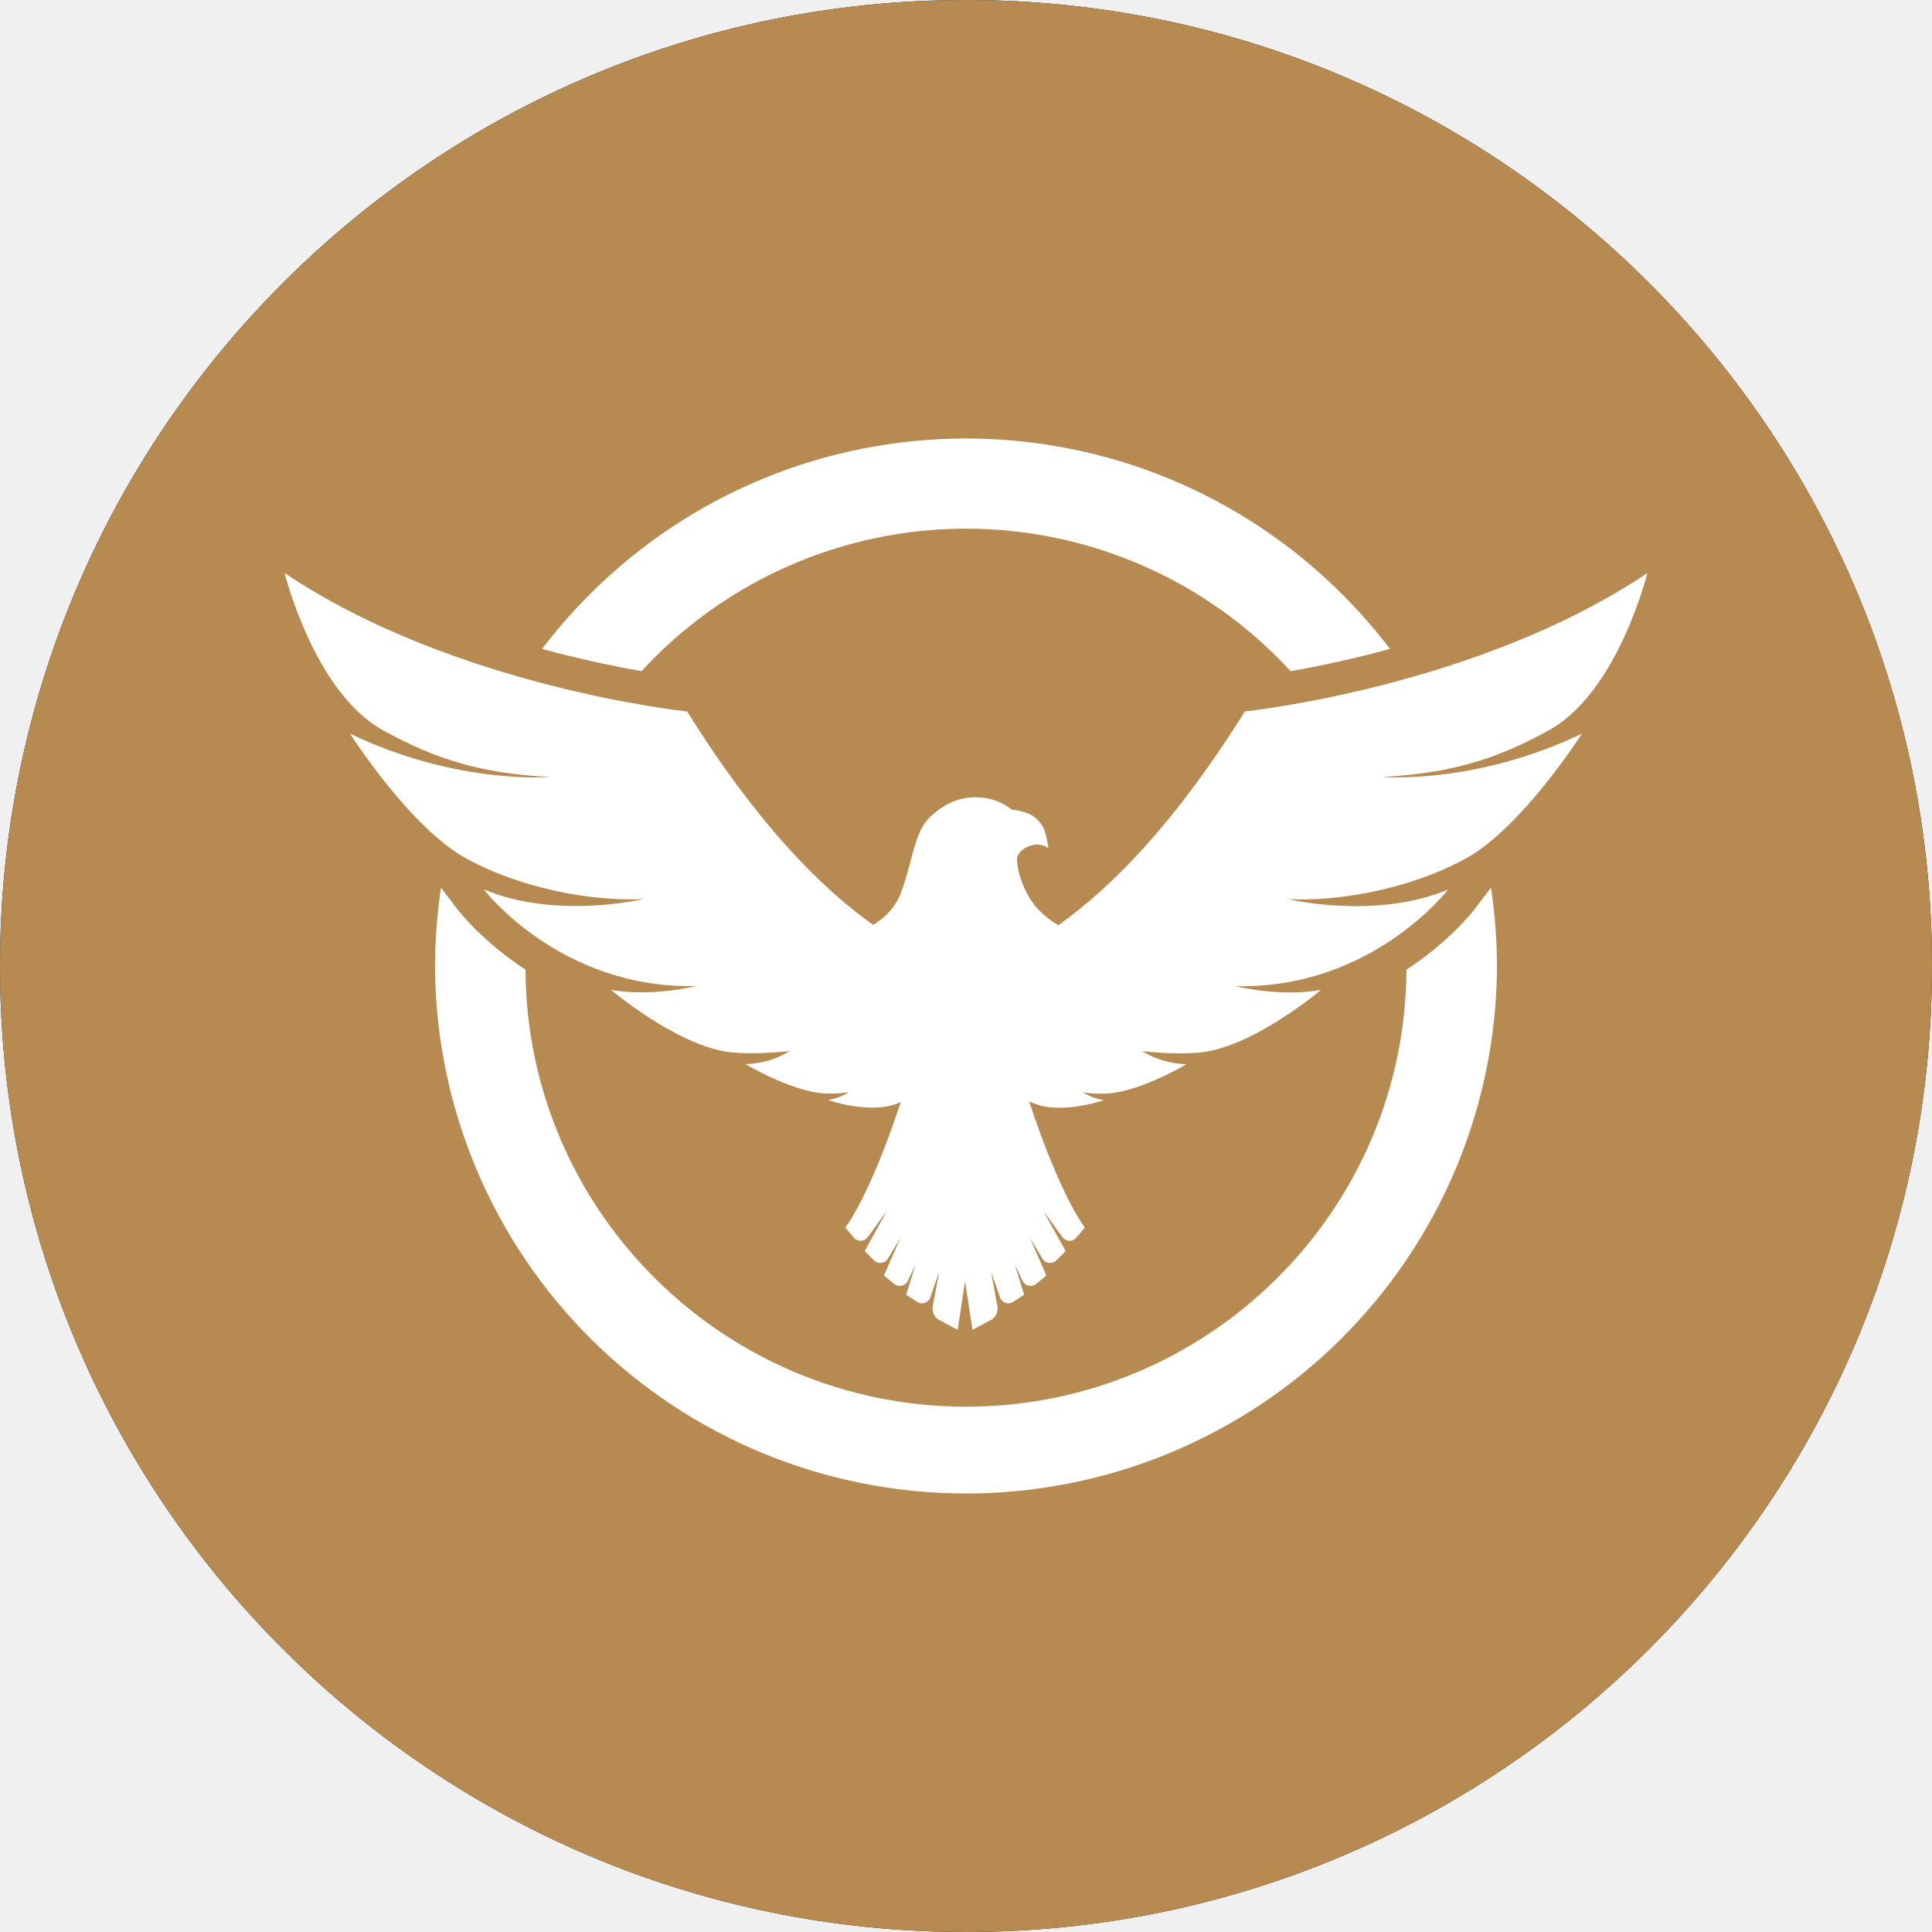
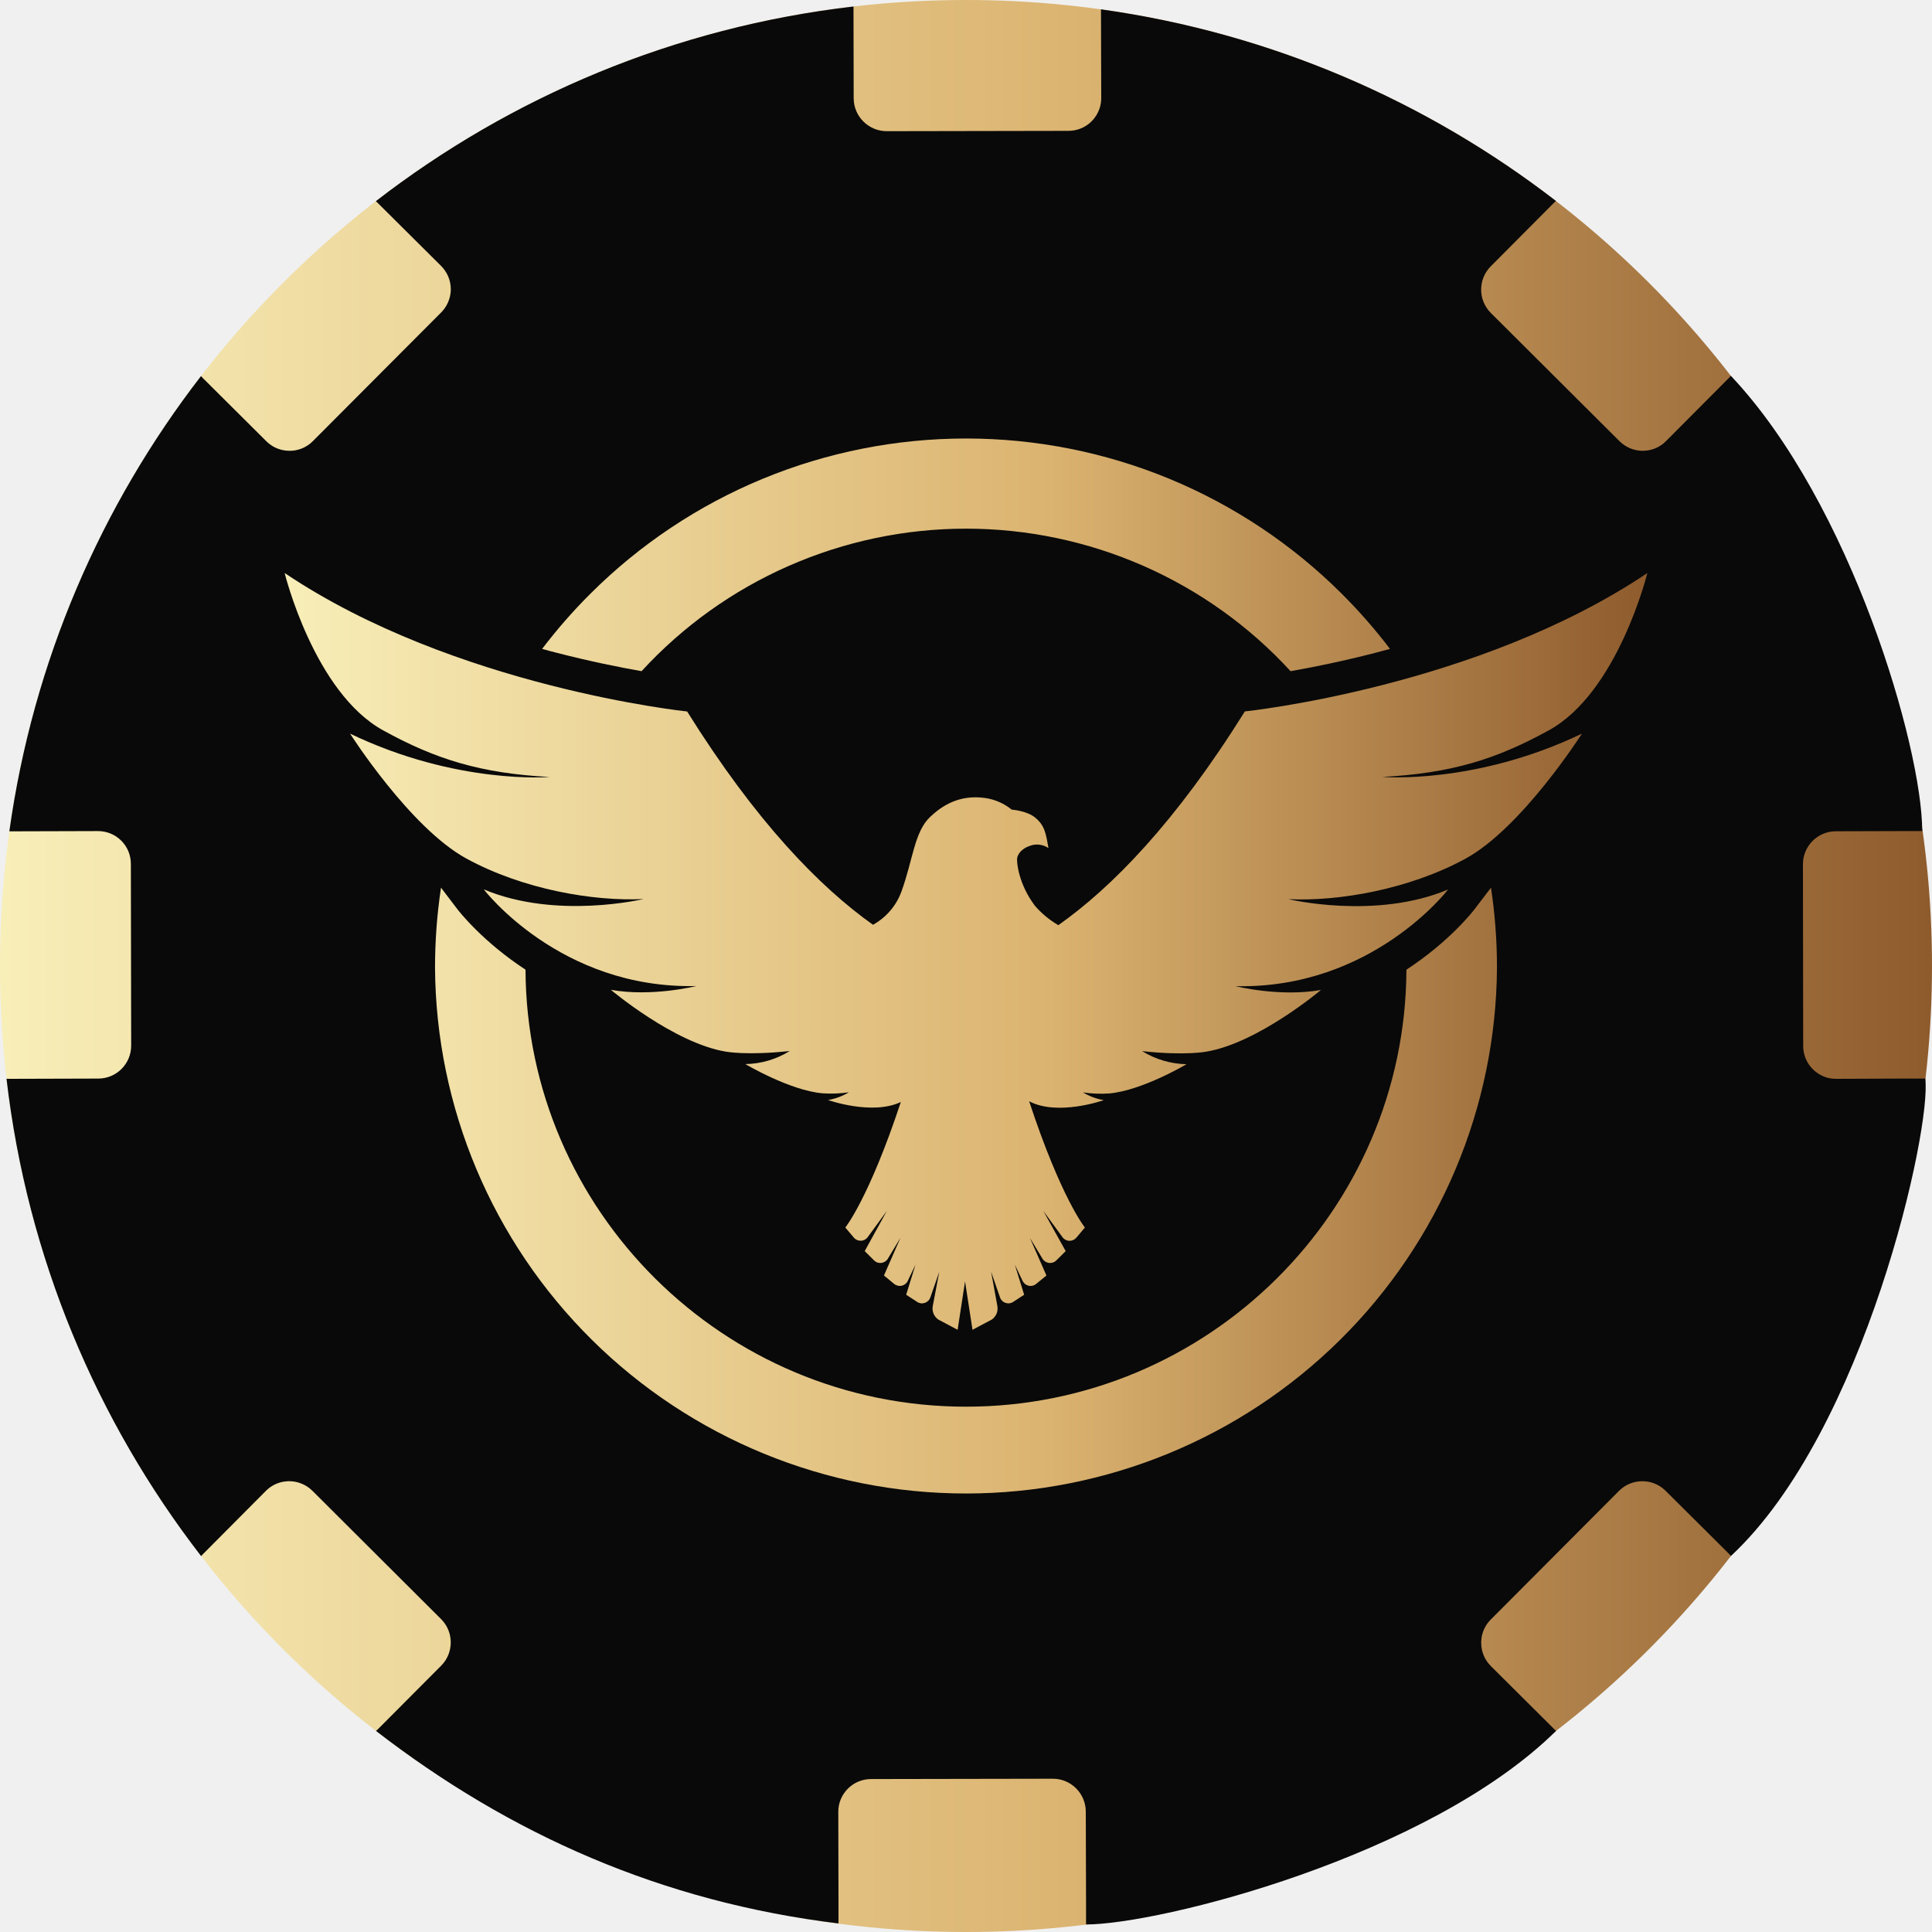
<svg xmlns="http://www.w3.org/2000/svg" width="30" height="30" viewBox="0 0 30 30" fill="none">
-   <circle cx="15" cy="15" r="15" fill="#0F0F0F" />
-   <circle cx="15" cy="15" r="15" fill="#B78A51" />
-   <path d="M21.466 12.064C22.535 12.007 23.231 11.791 24.049 11.341C25.124 10.751 25.58 8.898 25.58 8.898C22.94 10.672 19.33 11.047 19.33 11.047C18.254 12.771 17.263 13.78 16.434 14.366C16.298 14.287 16.175 14.186 16.072 14.067C15.815 13.729 15.785 13.384 15.793 13.326C15.802 13.268 15.862 13.173 15.999 13.132C16.045 13.115 16.095 13.11 16.144 13.117C16.193 13.123 16.239 13.141 16.28 13.169C16.24 12.93 16.218 12.816 16.077 12.698C15.947 12.588 15.71 12.572 15.71 12.572C15.59 12.475 15.447 12.413 15.296 12.391C14.897 12.336 14.634 12.507 14.447 12.681C14.198 12.913 14.178 13.346 13.998 13.843C13.918 14.063 13.761 14.246 13.556 14.36C12.729 13.773 11.741 12.765 10.67 11.048C10.67 11.048 7.06 10.672 4.42 8.898C4.42 8.898 4.876 10.752 5.951 11.342C6.769 11.792 7.464 12.008 8.534 12.065C8.534 12.065 7.092 12.188 5.435 11.392C5.435 11.392 6.367 12.855 7.243 13.332C8.119 13.81 9.214 13.999 9.992 13.96C9.992 13.96 8.638 14.285 7.512 13.81C7.512 13.81 8.695 15.362 10.813 15.311C10.813 15.311 10.126 15.484 9.486 15.37C9.486 15.37 10.46 16.193 11.266 16.329C11.266 16.329 11.591 16.393 12.263 16.32C12.056 16.449 11.818 16.519 11.574 16.523C11.574 16.523 12.262 16.933 12.774 16.977C12.91 16.986 13.046 16.981 13.181 16.961C13.082 17.021 12.972 17.062 12.858 17.081C12.858 17.081 13.541 17.324 13.988 17.112C13.492 18.611 13.126 19.061 13.126 19.061L13.258 19.217C13.271 19.233 13.288 19.246 13.308 19.255C13.327 19.263 13.349 19.267 13.37 19.266C13.391 19.265 13.412 19.259 13.431 19.249C13.449 19.238 13.465 19.224 13.477 19.206L13.771 18.803L13.427 19.427L13.572 19.571C13.586 19.586 13.605 19.598 13.625 19.604C13.645 19.611 13.667 19.613 13.688 19.61C13.709 19.607 13.729 19.599 13.747 19.587C13.764 19.575 13.779 19.559 13.789 19.541L13.982 19.221L13.726 19.806L13.884 19.936C13.9 19.95 13.92 19.959 13.941 19.964C13.961 19.969 13.983 19.969 14.004 19.964C14.025 19.959 14.044 19.949 14.06 19.936C14.077 19.922 14.09 19.904 14.098 19.885L14.216 19.637L14.071 20.105L14.242 20.216C14.26 20.228 14.28 20.235 14.301 20.238C14.322 20.24 14.343 20.237 14.363 20.23C14.383 20.223 14.401 20.211 14.416 20.196C14.43 20.181 14.441 20.162 14.447 20.142L14.584 19.748L14.484 20.28C14.476 20.32 14.481 20.361 14.496 20.398C14.511 20.435 14.537 20.467 14.57 20.49L14.87 20.649L14.985 19.898L15.101 20.649L15.4 20.49C15.433 20.467 15.459 20.435 15.475 20.398C15.49 20.361 15.494 20.32 15.487 20.28L15.39 19.748L15.527 20.142C15.533 20.162 15.544 20.181 15.559 20.196C15.573 20.211 15.591 20.223 15.611 20.23C15.631 20.237 15.652 20.24 15.673 20.238C15.694 20.235 15.714 20.228 15.732 20.216L15.903 20.105L15.758 19.637L15.876 19.885C15.885 19.904 15.898 19.922 15.914 19.936C15.93 19.949 15.95 19.959 15.97 19.964C15.991 19.969 16.013 19.969 16.034 19.964C16.055 19.959 16.074 19.95 16.09 19.936L16.248 19.806L15.992 19.221L16.185 19.541C16.195 19.559 16.21 19.575 16.227 19.587C16.245 19.599 16.265 19.607 16.286 19.61C16.308 19.613 16.329 19.611 16.349 19.604C16.369 19.598 16.388 19.586 16.403 19.571L16.548 19.427L16.2 18.803L16.495 19.206C16.506 19.224 16.522 19.239 16.541 19.249C16.559 19.26 16.58 19.266 16.602 19.267C16.623 19.268 16.644 19.264 16.664 19.255C16.683 19.247 16.701 19.233 16.714 19.217L16.846 19.061C16.846 19.061 16.479 18.61 15.981 17.105V17.101C16.426 17.336 17.14 17.083 17.14 17.083C17.025 17.064 16.916 17.023 16.817 16.963C16.951 16.983 17.088 16.988 17.223 16.979C17.737 16.934 18.424 16.525 18.424 16.525C18.18 16.52 17.942 16.45 17.735 16.322C18.407 16.395 18.732 16.33 18.732 16.33C19.539 16.194 20.512 15.372 20.512 15.372C19.872 15.486 19.184 15.313 19.184 15.313C21.303 15.362 22.486 13.812 22.486 13.812C21.36 14.287 20.005 13.962 20.005 13.962C20.784 14 21.879 13.811 22.755 13.334C23.631 12.857 24.564 11.392 24.564 11.392C22.908 12.187 21.466 12.064 21.466 12.064Z" fill="white" />
-   <path d="M22.896 14.119C22.869 14.155 22.506 14.621 21.839 15.057C21.823 18.802 18.761 21.843 15 21.843C11.239 21.843 8.177 18.802 8.16 15.057C7.494 14.621 7.131 14.155 7.103 14.119L6.848 13.784C6.786 14.195 6.755 14.61 6.755 15.026C6.769 17.197 7.644 19.273 9.188 20.803C10.733 22.332 12.822 23.191 15 23.191C17.177 23.191 19.267 22.332 20.811 20.803C22.356 19.273 23.231 17.197 23.245 15.026C23.245 14.61 23.214 14.195 23.152 13.784L22.896 14.119Z" fill="white" />
-   <path d="M8.646 10.137C9.156 10.268 9.61 10.36 9.962 10.422C10.602 9.725 11.38 9.168 12.248 8.787C13.116 8.406 14.053 8.209 15.001 8.209C15.949 8.209 16.887 8.406 17.754 8.787C18.622 9.168 19.4 9.725 20.04 10.422C20.393 10.36 20.846 10.268 21.356 10.137C21.43 10.118 21.506 10.098 21.584 10.076C21.352 9.773 21.101 9.485 20.83 9.216C20.065 8.453 19.156 7.847 18.156 7.434C17.155 7.021 16.083 6.809 15.001 6.809C13.918 6.809 12.846 7.021 11.845 7.434C10.845 7.847 9.936 8.453 9.171 9.216C8.9 9.485 8.648 9.773 8.417 10.076C8.495 10.098 8.571 10.118 8.646 10.137Z" fill="white" />
+   <rect width="30" height="30" rx="15" fill="url(#paint0_linear_3866_42780)" />
+   <path d="M16.951 1.883C16.855 1.979 16.727 2.032 16.59 2.032L13.769 2.037C13.487 2.037 13.257 1.808 13.256 1.527L13.253 0.136L13.253 0.114L13.254 0.101C10.48 0.422 7.938 1.5 5.836 3.124L5.863 3.149L6.849 4.129C6.894 4.174 6.929 4.226 6.955 4.282C6.984 4.347 7 4.418 7 4.491C7 4.54 6.993 4.587 6.979 4.633C6.956 4.714 6.912 4.789 6.851 4.851L4.858 6.85C4.771 6.938 4.66 6.987 4.545 6.998C4.516 7.001 4.485 7.001 4.455 6.998C4.41 6.995 4.366 6.985 4.323 6.97C4.286 6.957 4.249 6.939 4.215 6.916C4.187 6.898 4.16 6.876 4.136 6.852L3.15 5.871C3.14 5.861 3.13 5.85 3.121 5.84C1.567 7.852 0.513 10.271 0.145 12.909L1.521 12.905C1.657 12.905 1.786 12.957 1.883 13.054C1.979 13.15 2.032 13.278 2.032 13.414L2.037 16.236C2.037 16.518 1.809 16.748 1.527 16.748L0.137 16.752L0.101 16.751C0.423 19.523 1.501 22.064 3.123 24.163L3.148 24.136L4.128 23.151C4.19 23.089 4.264 23.045 4.345 23.021L4.383 23.011L4.407 23.007L4.45 23.002C4.463 23 4.477 23 4.49 23C4.549 23 4.606 23.01 4.66 23.029C4.731 23.054 4.796 23.094 4.851 23.149L6.849 25.141C7.049 25.34 7.049 25.664 6.851 25.864L5.87 26.849C5.86 26.86 5.85 26.869 5.839 26.878C7.919 28.485 10.279 29.534 13.02 29.867C13.02 29.867 13.02 29.669 13.02 29.527L13.017 28.137C13.016 28 13.069 27.871 13.166 27.774C13.262 27.678 13.39 27.625 13.526 27.625L16.348 27.62C16.629 27.619 16.859 27.848 16.86 28.13L16.864 29.52C16.864 29.669 16.864 29.883 16.864 29.883C18 29.883 22.182 28.832 24.163 26.877L24.136 26.852L23.15 25.871C23.053 25.774 23 25.646 23 25.509C23 25.457 23.007 25.406 23.022 25.358C23.033 25.322 23.048 25.287 23.067 25.254C23.089 25.216 23.116 25.181 23.148 25.149L25.14 23.15C25.339 22.951 25.664 22.95 25.863 23.149L26.849 24.129L26.861 24.142L26.878 24.161C28.964 22.219 30 17.5 29.895 16.748C29.895 16.748 29.685 16.748 29.526 16.748L28.512 16.752C28.456 16.752 28.401 16.744 28.35 16.727C28.275 16.702 28.206 16.66 28.149 16.603C28.105 16.558 28.07 16.508 28.045 16.452C28.039 16.438 28.033 16.424 28.028 16.41C28.022 16.393 28.017 16.375 28.013 16.357L28.006 16.32C28.003 16.305 28.002 16.291 28.001 16.276L28 16.243L27.996 13.421C27.995 13.139 28.224 12.909 28.505 12.908L29.52 12.905C29.653 12.904 29.848 12.905 29.848 12.905C29.848 11.609 28.745 7.814 26.877 5.836L26.851 5.864L25.87 6.849C25.774 6.947 25.645 7 25.508 7C25.373 7 25.245 6.947 25.148 6.851L23.149 4.859C22.95 4.66 22.949 4.336 23.148 4.136L24.128 3.151L24.145 3.135L24.161 3.121C22.149 1.568 19.732 0.514 17.096 0.145L17.1 1.52C17.1 1.578 17.091 1.634 17.073 1.687C17.048 1.76 17.007 1.827 16.951 1.883Z" fill="#090909" />
+   <path d="M21.466 12.064C22.536 12.007 23.231 11.791 24.049 11.341C25.124 10.751 25.58 8.898 25.58 8.898C22.94 10.672 19.33 11.047 19.33 11.047C18.255 12.771 17.264 13.78 16.434 14.366C16.298 14.287 16.176 14.186 16.072 14.067C15.815 13.729 15.785 13.384 15.794 13.326C15.802 13.268 15.862 13.173 15.999 13.132C16.046 13.115 16.095 13.11 16.144 13.117C16.193 13.123 16.24 13.141 16.28 13.169C16.24 12.93 16.218 12.816 16.077 12.698C15.947 12.588 15.71 12.572 15.71 12.572C15.591 12.475 15.448 12.413 15.296 12.391C14.897 12.336 14.634 12.507 14.447 12.681C14.198 12.913 14.178 13.346 13.998 13.843C13.918 14.063 13.761 14.246 13.556 14.36C12.729 13.773 11.742 12.765 10.67 11.048C10.67 11.048 7.06 10.672 4.42 8.898C4.42 8.898 4.876 10.752 5.951 11.342C6.769 11.792 7.465 12.008 8.534 12.065C8.534 12.065 7.092 12.188 5.436 11.392C5.436 11.392 6.367 12.855 7.243 13.332C8.119 13.81 9.214 13.999 9.993 13.96C9.993 13.96 8.638 14.285 7.512 13.81C7.512 13.81 8.695 15.362 10.813 15.311C10.813 15.311 10.126 15.484 9.486 15.37C9.486 15.37 10.46 16.193 11.266 16.329C11.266 16.329 11.591 16.393 12.263 16.32C12.056 16.449 11.818 16.519 11.574 16.523C11.574 16.523 12.262 16.933 12.774 16.977C12.91 16.986 13.046 16.981 13.181 16.961C13.082 17.021 12.972 17.062 12.858 17.081C12.858 17.081 13.541 17.324 13.988 17.112C13.492 18.611 13.126 19.061 13.126 19.061L13.258 19.217C13.271 19.233 13.289 19.246 13.308 19.255C13.328 19.263 13.349 19.267 13.37 19.266C13.392 19.265 13.412 19.259 13.431 19.249C13.449 19.238 13.465 19.224 13.477 19.206L13.771 18.803L13.427 19.427L13.572 19.571C13.587 19.586 13.605 19.598 13.625 19.604C13.645 19.611 13.667 19.613 13.688 19.61C13.709 19.607 13.729 19.599 13.747 19.587C13.765 19.575 13.779 19.559 13.789 19.541L13.982 19.221L13.726 19.806L13.884 19.936C13.9 19.95 13.92 19.959 13.941 19.964C13.962 19.969 13.983 19.969 14.004 19.964C14.025 19.959 14.044 19.949 14.06 19.936C14.077 19.922 14.09 19.904 14.098 19.885L14.216 19.637L14.071 20.105L14.242 20.216C14.26 20.228 14.28 20.235 14.301 20.238C14.322 20.24 14.344 20.237 14.364 20.23C14.383 20.223 14.401 20.211 14.416 20.196C14.431 20.181 14.441 20.162 14.448 20.142L14.585 19.748L14.484 20.28C14.476 20.32 14.481 20.361 14.496 20.398C14.511 20.435 14.537 20.467 14.57 20.49L14.87 20.649L14.985 19.898L15.101 20.649L15.4 20.49C15.434 20.467 15.459 20.435 15.475 20.398C15.49 20.361 15.494 20.32 15.487 20.28L15.39 19.748L15.527 20.142C15.533 20.162 15.544 20.181 15.559 20.196C15.573 20.211 15.591 20.223 15.611 20.23C15.631 20.237 15.652 20.24 15.673 20.238C15.694 20.235 15.715 20.228 15.732 20.216L15.903 20.105L15.758 19.637L15.876 19.885C15.885 19.904 15.898 19.922 15.914 19.936C15.93 19.949 15.95 19.959 15.97 19.964C15.991 19.969 16.013 19.969 16.034 19.964C16.055 19.959 16.074 19.95 16.09 19.936L16.249 19.806L15.992 19.221L16.185 19.541C16.195 19.559 16.21 19.575 16.227 19.587C16.245 19.599 16.265 19.607 16.286 19.61C16.308 19.613 16.329 19.611 16.349 19.604C16.37 19.598 16.388 19.586 16.403 19.571L16.548 19.427L16.2 18.803L16.495 19.206C16.506 19.224 16.522 19.239 16.541 19.249C16.56 19.26 16.58 19.266 16.602 19.267C16.623 19.268 16.645 19.264 16.664 19.255C16.684 19.247 16.701 19.233 16.715 19.217L16.846 19.061C16.846 19.061 16.479 18.61 15.982 17.105V17.101C16.427 17.336 17.14 17.083 17.14 17.083C17.026 17.064 16.916 17.023 16.817 16.963C16.952 16.983 17.088 16.988 17.224 16.979C17.737 16.934 18.424 16.525 18.424 16.525C18.18 16.52 17.942 16.45 17.735 16.322C18.407 16.395 18.732 16.33 18.732 16.33C19.539 16.194 20.512 15.372 20.512 15.372C19.872 15.486 19.185 15.313 19.185 15.313C21.303 15.362 22.486 13.812 22.486 13.812C21.36 14.287 20.006 13.962 20.006 13.962C20.784 14 21.879 13.811 22.755 13.334C23.631 12.857 24.564 11.392 24.564 11.392C22.908 12.187 21.466 12.064 21.466 12.064Z" fill="url(#paint1_linear_3866_42780)" />
+   <path d="M22.896 14.119C22.869 14.155 22.506 14.621 21.839 15.057C21.823 18.802 18.761 21.843 15 21.843C11.239 21.843 8.177 18.802 8.16 15.057C7.494 14.621 7.131 14.155 7.103 14.119L6.848 13.784C6.786 14.195 6.755 14.61 6.755 15.026C6.769 17.197 7.644 19.273 9.189 20.803C10.733 22.332 12.822 23.191 15 23.191C17.177 23.191 19.267 22.332 20.811 20.803C22.356 19.273 23.231 17.197 23.245 15.026C23.245 14.61 23.214 14.195 23.152 13.784L22.896 14.119Z" fill="url(#paint2_linear_3866_42780)" />
+   <path d="M8.646 10.137C9.156 10.268 9.61 10.36 9.962 10.422C10.602 9.725 11.38 9.168 12.248 8.787C13.116 8.406 14.053 8.209 15.001 8.209C15.949 8.209 16.887 8.406 17.755 8.787C18.622 9.168 19.401 9.725 20.04 10.422C20.393 10.36 20.847 10.268 21.356 10.137C21.43 10.118 21.506 10.098 21.584 10.076C21.353 9.773 21.101 9.485 20.831 9.216C20.065 8.453 19.156 7.847 18.156 7.434C17.155 7.021 16.083 6.809 15.001 6.809C13.918 6.809 12.846 7.021 11.845 7.434C10.845 7.847 9.936 8.453 9.171 9.216C8.9 9.485 8.649 9.773 8.418 10.076C8.495 10.098 8.571 10.118 8.646 10.137Z" fill="url(#paint3_linear_3866_42780)" />
+   <defs>
+     <linearGradient id="paint0_linear_3866_42780" x1="0" y1="30.55" x2="30" y2="30.55" gradientUnits="userSpaceOnUse">
+       <stop stop-color="#F8EEB8" />
+       <stop offset="0.562" stop-color="#DBB370" />
+       <stop offset="1" stop-color="#8E5B2D" />
+     </linearGradient>
+     <linearGradient id="paint1_linear_3866_42780" x1="4.42" y1="23.492" x2="25.58" y2="23.492" gradientUnits="userSpaceOnUse">
+       <stop stop-color="#F8EEB8" />
+       <stop offset="0.562" stop-color="#DBB370" />
+       <stop offset="1" stop-color="#8E5B2D" />
+     </linearGradient>
+     <linearGradient id="paint2_linear_3866_42780" x1="4.42" y1="23.492" x2="25.58" y2="23.492" gradientUnits="userSpaceOnUse">
+       <stop stop-color="#F8EEB8" />
+       <stop offset="0.562" stop-color="#DBB370" />
+       <stop offset="1" stop-color="#8E5B2D" />
+     </linearGradient>
+     <linearGradient id="paint3_linear_3866_42780" x1="4.42" y1="23.492" x2="25.58" y2="23.492" gradientUnits="userSpaceOnUse">
+       <stop stop-color="#F8EEB8" />
+       <stop offset="0.562" stop-color="#DBB370" />
+       <stop offset="1" stop-color="#8E5B2D" />
+     </linearGradient>
+   </defs>
</svg>
